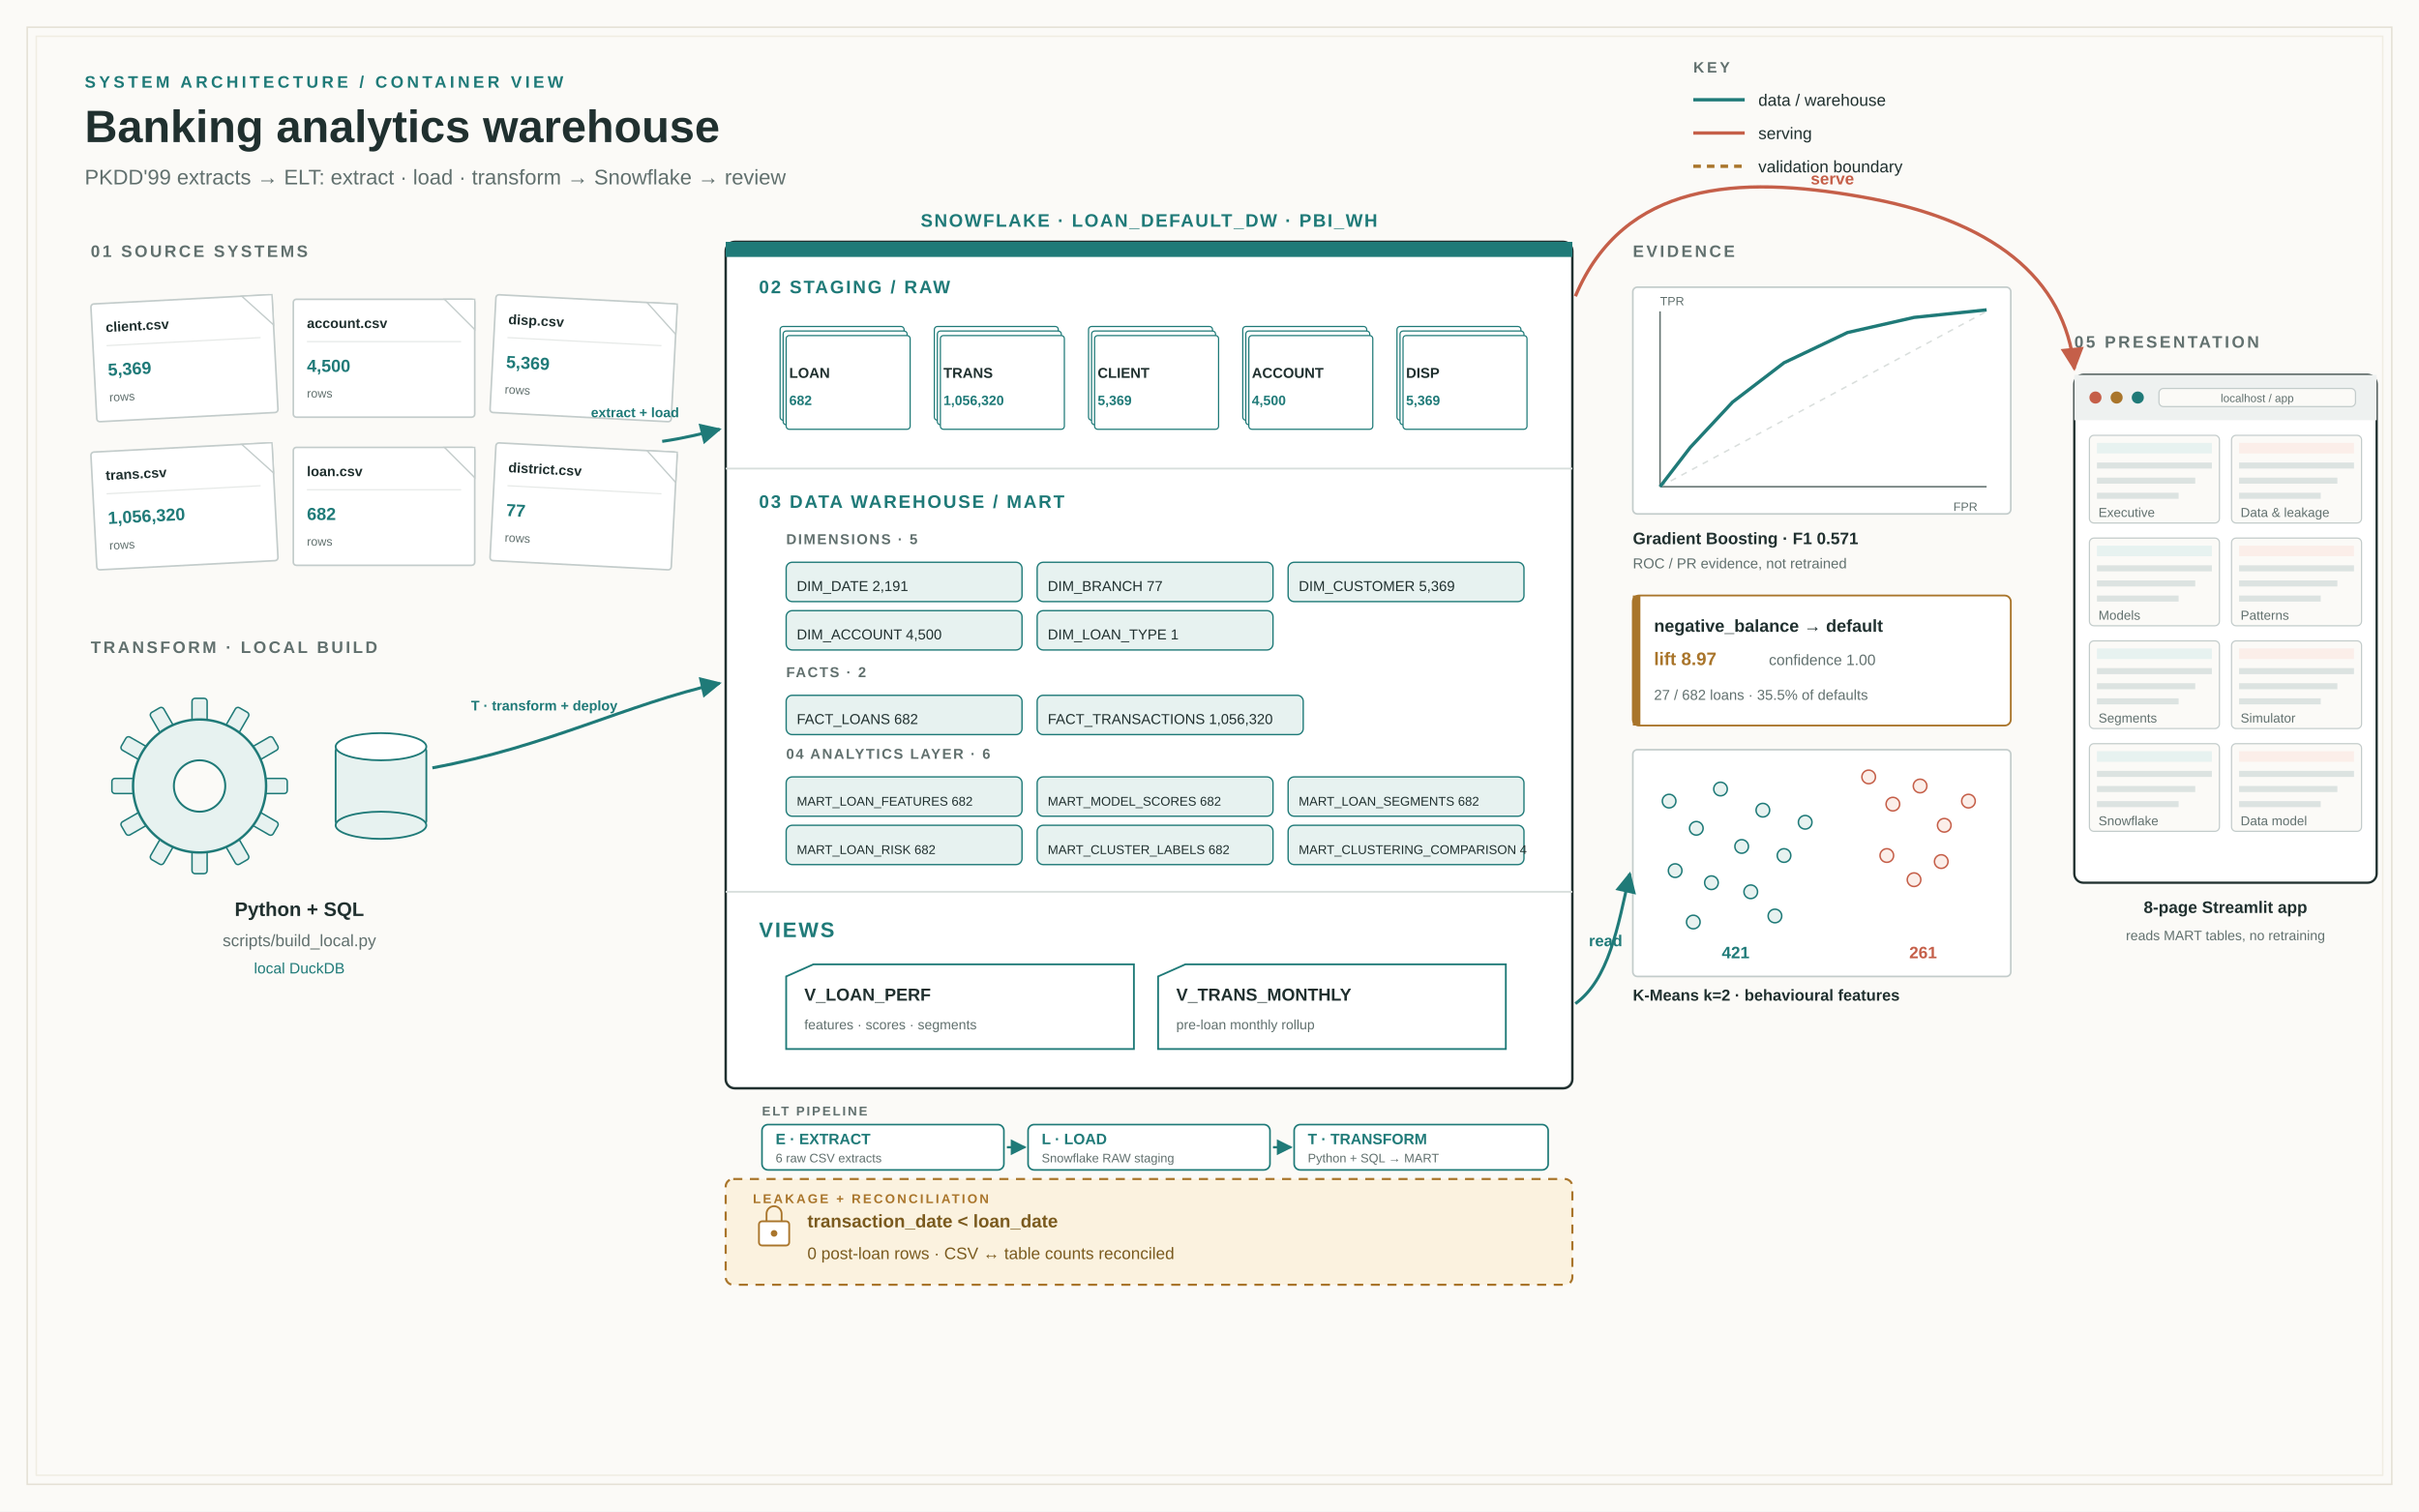
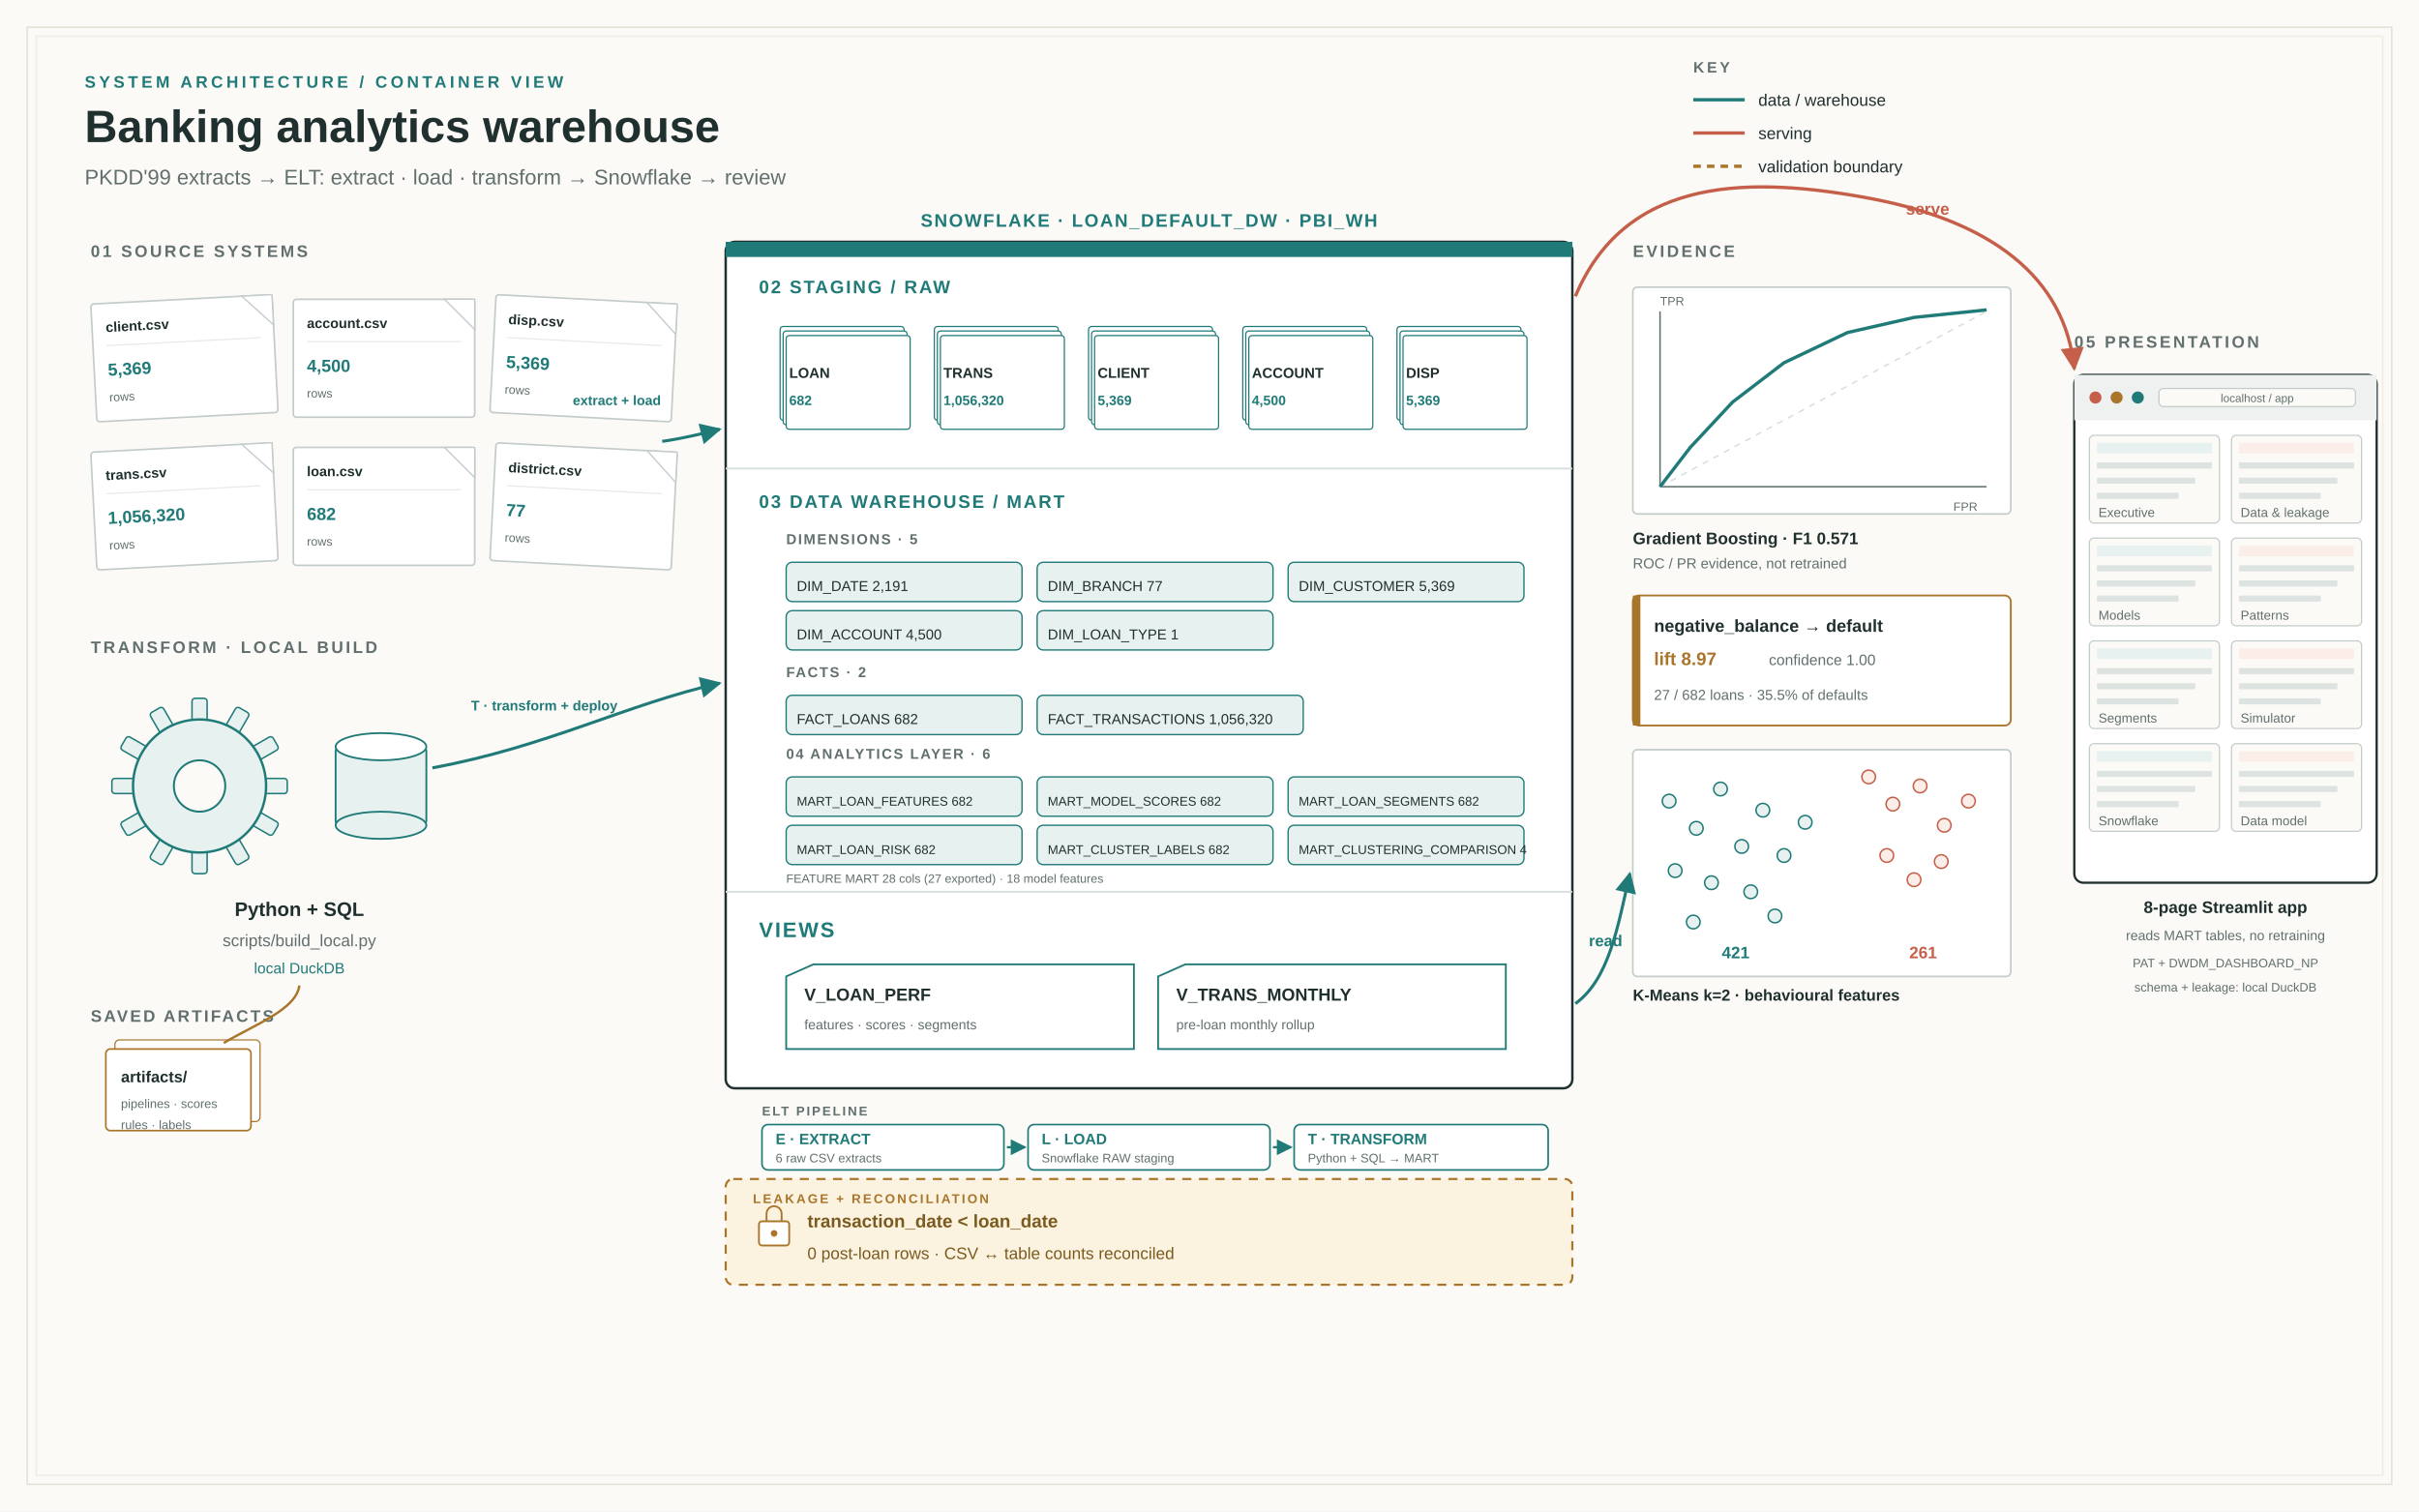
<svg xmlns="http://www.w3.org/2000/svg" width="1600" height="1000" viewBox="0 0 1600 1000" role="img" aria-label="Banking analytics warehouse architecture">
  <defs>
    <marker id="arr-teal" viewBox="0 0 10 10" refX="9" refY="5" markerWidth="7" markerHeight="7" orient="auto-start-reverse">
      <path d="M 0 0 L 10 5 L 0 10 z" fill="#1F7A78" />
    </marker>
    <marker id="arr-coral" viewBox="0 0 10 10" refX="9" refY="5" markerWidth="7" markerHeight="7" orient="auto-start-reverse">
      <path d="M 0 0 L 10 5 L 0 10 z" fill="#C55F49" />
    </marker>
  </defs>
  <rect x="0" y="0" width="1600" height="1000" rx="0" fill="#FBFAF7" stroke="none" stroke-width="1" />
  <rect x="18" y="18" width="1564" height="964" rx="0" fill="none" stroke="#E4E0D5" stroke-width="1" />
  <rect x="24" y="24" width="1552" height="952" rx="0" fill="none" stroke="#F0EDE3" stroke-width="1" />
  <text x="56" y="58" font-family="Arial, Helvetica, sans-serif" font-size="11" fill="#1F7A78" font-weight="bold" text-anchor="start" letter-spacing="2.2">SYSTEM ARCHITECTURE  /  CONTAINER VIEW</text>
  <text x="56" y="94" font-family="Arial, Helvetica, sans-serif" font-size="30" fill="#20302F" font-weight="bold" text-anchor="start">Banking analytics warehouse</text>
  <text x="56" y="122" font-family="Arial, Helvetica, sans-serif" font-size="14" fill="#61706E" font-weight="normal" text-anchor="start">PKDD'99 extracts  →  ELT: extract · load · transform  →  Snowflake  →  review</text>
  <text x="1120" y="48" font-family="Arial, Helvetica, sans-serif" font-size="10" fill="#61706E" font-weight="bold" text-anchor="start" letter-spacing="1.8">KEY</text>
  <line x1="1120" y1="66" x2="1154" y2="66" stroke="#1F7A78" stroke-width="2.2" />
  <text x="1163" y="70" font-family="Arial, Helvetica, sans-serif" font-size="11" fill="#20302F" font-weight="normal" text-anchor="start">data / warehouse</text>
  <line x1="1120" y1="88" x2="1154" y2="88" stroke="#C55F49" stroke-width="2.2" />
  <text x="1163" y="92" font-family="Arial, Helvetica, sans-serif" font-size="11" fill="#20302F" font-weight="normal" text-anchor="start">serving</text>
  <line x1="1120" y1="110" x2="1154" y2="110" stroke="#A9752B" stroke-width="2.2" stroke-dasharray="5 4" />
  <text x="1163" y="114" font-family="Arial, Helvetica, sans-serif" font-size="11" fill="#20302F" font-weight="normal" text-anchor="start">validation boundary</text>
  <text x="60" y="170" font-family="Arial, Helvetica, sans-serif" font-size="11" fill="#61706E" font-weight="bold" text-anchor="start" letter-spacing="1.6">01  SOURCE SYSTEMS</text>
  <g transform="rotate(-3 122.0 237.0)">
    <rect x="62" y="198" width="120" height="78" rx="2" fill="#FFFFFF" stroke="#C3CCCB" stroke-width="1.1" />
    <path d="M 162 198 L 182 198 L 182 218 Z" stroke="#C3CCCB" stroke-width="0.9" fill="#FFFFFF" />
    <line x1="71" y1="226" x2="173" y2="226" stroke="#E6E9E7" stroke-width="0.8" />
    <text x="71" y="217" font-family="Arial, Helvetica, sans-serif" font-size="9.2" fill="#20302F" font-weight="bold" text-anchor="start">client.csv</text>
    <text x="71" y="246" font-family="Arial, Helvetica, sans-serif" font-size="11.5" fill="#1F7A78" font-weight="bold" text-anchor="start">5,369</text>
    <text x="71" y="263" font-family="Arial, Helvetica, sans-serif" font-size="8" fill="#61706E" font-weight="normal" text-anchor="start">rows</text>
  </g>
  <g transform="rotate(0 254.0 237.0)">
    <rect x="194" y="198" width="120" height="78" rx="2" fill="#FFFFFF" stroke="#C3CCCB" stroke-width="1.1" />
    <path d="M 294 198 L 314 198 L 314 218 Z" stroke="#C3CCCB" stroke-width="0.9" fill="#FFFFFF" />
    <line x1="203" y1="226" x2="305" y2="226" stroke="#E6E9E7" stroke-width="0.8" />
    <text x="203" y="217" font-family="Arial, Helvetica, sans-serif" font-size="9.2" fill="#20302F" font-weight="bold" text-anchor="start">account.csv</text>
    <text x="203" y="246" font-family="Arial, Helvetica, sans-serif" font-size="11.5" fill="#1F7A78" font-weight="bold" text-anchor="start">4,500</text>
    <text x="203" y="263" font-family="Arial, Helvetica, sans-serif" font-size="8" fill="#61706E" font-weight="normal" text-anchor="start">rows</text>
  </g>
  <g transform="rotate(3 386.0 237.0)">
    <rect x="326" y="198" width="120" height="78" rx="2" fill="#FFFFFF" stroke="#C3CCCB" stroke-width="1.1" />
    <path d="M 426 198 L 446 198 L 446 218 Z" stroke="#C3CCCB" stroke-width="0.9" fill="#FFFFFF" />
    <line x1="335" y1="226" x2="437" y2="226" stroke="#E6E9E7" stroke-width="0.8" />
    <text x="335" y="217" font-family="Arial, Helvetica, sans-serif" font-size="9.2" fill="#20302F" font-weight="bold" text-anchor="start">disp.csv</text>
    <text x="335" y="246" font-family="Arial, Helvetica, sans-serif" font-size="11.5" fill="#1F7A78" font-weight="bold" text-anchor="start">5,369</text>
    <text x="335" y="263" font-family="Arial, Helvetica, sans-serif" font-size="8" fill="#61706E" font-weight="normal" text-anchor="start">rows</text>
  </g>
  <g transform="rotate(-3 122.0 335.0)">
    <rect x="62" y="296" width="120" height="78" rx="2" fill="#FFFFFF" stroke="#C3CCCB" stroke-width="1.1" />
    <path d="M 162 296 L 182 296 L 182 316 Z" stroke="#C3CCCB" stroke-width="0.9" fill="#FFFFFF" />
    <line x1="71" y1="324" x2="173" y2="324" stroke="#E6E9E7" stroke-width="0.8" />
    <text x="71" y="315" font-family="Arial, Helvetica, sans-serif" font-size="9.2" fill="#20302F" font-weight="bold" text-anchor="start">trans.csv</text>
    <text x="71" y="344" font-family="Arial, Helvetica, sans-serif" font-size="11.5" fill="#1F7A78" font-weight="bold" text-anchor="start">1,056,320</text>
    <text x="71" y="361" font-family="Arial, Helvetica, sans-serif" font-size="8" fill="#61706E" font-weight="normal" text-anchor="start">rows</text>
  </g>
  <g transform="rotate(0 254.0 335.0)">
    <rect x="194" y="296" width="120" height="78" rx="2" fill="#FFFFFF" stroke="#C3CCCB" stroke-width="1.1" />
    <path d="M 294 296 L 314 296 L 314 316 Z" stroke="#C3CCCB" stroke-width="0.9" fill="#FFFFFF" />
    <line x1="203" y1="324" x2="305" y2="324" stroke="#E6E9E7" stroke-width="0.8" />
    <text x="203" y="315" font-family="Arial, Helvetica, sans-serif" font-size="9.2" fill="#20302F" font-weight="bold" text-anchor="start">loan.csv</text>
    <text x="203" y="344" font-family="Arial, Helvetica, sans-serif" font-size="11.5" fill="#1F7A78" font-weight="bold" text-anchor="start">682</text>
    <text x="203" y="361" font-family="Arial, Helvetica, sans-serif" font-size="8" fill="#61706E" font-weight="normal" text-anchor="start">rows</text>
  </g>
  <g transform="rotate(3 386.0 335.0)">
    <rect x="326" y="296" width="120" height="78" rx="2" fill="#FFFFFF" stroke="#C3CCCB" stroke-width="1.1" />
    <path d="M 426 296 L 446 296 L 446 316 Z" stroke="#C3CCCB" stroke-width="0.9" fill="#FFFFFF" />
    <line x1="335" y1="324" x2="437" y2="324" stroke="#E6E9E7" stroke-width="0.8" />
    <text x="335" y="315" font-family="Arial, Helvetica, sans-serif" font-size="9.2" fill="#20302F" font-weight="bold" text-anchor="start">district.csv</text>
    <text x="335" y="344" font-family="Arial, Helvetica, sans-serif" font-size="11.5" fill="#1F7A78" font-weight="bold" text-anchor="start">77</text>
    <text x="335" y="361" font-family="Arial, Helvetica, sans-serif" font-size="8" fill="#61706E" font-weight="normal" text-anchor="start">rows</text>
  </g>
  <text x="60" y="432" font-family="Arial, Helvetica, sans-serif" font-size="11" fill="#61706E" font-weight="bold" text-anchor="start" letter-spacing="1.6">TRANSFORM  ·  LOCAL BUILD</text>
  <rect x="127" y="462" width="10" height="18" rx="2" fill="#E7F2F0" stroke="#1F7A78" stroke-width="1" transform="rotate(0 132 520)" />
  <rect x="127" y="462" width="10" height="18" rx="2" fill="#E7F2F0" stroke="#1F7A78" stroke-width="1" transform="rotate(30 132 520)" />
  <rect x="127" y="462" width="10" height="18" rx="2" fill="#E7F2F0" stroke="#1F7A78" stroke-width="1" transform="rotate(60 132 520)" />
  <rect x="127" y="462" width="10" height="18" rx="2" fill="#E7F2F0" stroke="#1F7A78" stroke-width="1" transform="rotate(90 132 520)" />
  <rect x="127" y="462" width="10" height="18" rx="2" fill="#E7F2F0" stroke="#1F7A78" stroke-width="1" transform="rotate(120 132 520)" />
  <rect x="127" y="462" width="10" height="18" rx="2" fill="#E7F2F0" stroke="#1F7A78" stroke-width="1" transform="rotate(150 132 520)" />
  <rect x="127" y="462" width="10" height="18" rx="2" fill="#E7F2F0" stroke="#1F7A78" stroke-width="1" transform="rotate(180 132 520)" />
  <rect x="127" y="462" width="10" height="18" rx="2" fill="#E7F2F0" stroke="#1F7A78" stroke-width="1" transform="rotate(210 132 520)" />
  <rect x="127" y="462" width="10" height="18" rx="2" fill="#E7F2F0" stroke="#1F7A78" stroke-width="1" transform="rotate(240 132 520)" />
  <rect x="127" y="462" width="10" height="18" rx="2" fill="#E7F2F0" stroke="#1F7A78" stroke-width="1" transform="rotate(270 132 520)" />
  <rect x="127" y="462" width="10" height="18" rx="2" fill="#E7F2F0" stroke="#1F7A78" stroke-width="1" transform="rotate(300 132 520)" />
  <rect x="127" y="462" width="10" height="18" rx="2" fill="#E7F2F0" stroke="#1F7A78" stroke-width="1" transform="rotate(330 132 520)" />
  <circle cx="132" cy="520" r="44" fill="#E7F2F0" stroke="#1F7A78" stroke-width="1.6" />
  <circle cx="132" cy="520" r="17" fill="#FBFAF7" stroke="#1F7A78" stroke-width="1.3" />
  <rect x="222" y="494" width="60" height="52" rx="3" fill="#E7F2F0" stroke="#1F7A78" stroke-width="1.2" />
  <ellipse cx="252" cy="494" rx="30" ry="9" fill="#FFFFFF" stroke="#1F7A78" stroke-width="1.2" />
  <ellipse cx="252" cy="546" rx="30" ry="9" fill="#E7F2F0" stroke="#1F7A78" stroke-width="1.2" />
  <text x="198" y="606" font-family="Arial, Helvetica, sans-serif" font-size="13" fill="#20302F" font-weight="bold" text-anchor="middle">Python + SQL</text>
  <text x="198" y="626" font-family="Arial, Helvetica, sans-serif" font-size="11" fill="#61706E" font-weight="normal" text-anchor="middle">scripts/build_local.py</text>
  <text x="198" y="644" font-family="Arial, Helvetica, sans-serif" font-size="10" fill="#1F7A78" font-weight="normal" text-anchor="middle">local DuckDB</text>
+   <text x="60" y="676" font-family="Arial, Helvetica, sans-serif" font-size="11" fill="#61706E" font-weight="bold" text-anchor="start" letter-spacing="1.4">SAVED ARTIFACTS</text>
+   <rect x="76" y="688" width="96" height="54" rx="3" fill="#FFFFFF" stroke="#A9752B" stroke-width="0.8" />
+   <rect x="70" y="694" width="96" height="54" rx="3" fill="#FFFFFF" stroke="#A9752B" stroke-width="1.1" />
+   <text x="80" y="716" font-family="Arial, Helvetica, sans-serif" font-size="10.5" fill="#20302F" font-weight="bold" text-anchor="start">artifacts/</text>
+   <text x="80" y="733" font-family="Arial, Helvetica, sans-serif" font-size="8.2" fill="#61706E" font-weight="normal" text-anchor="start">pipelines · scores</text>
+   <text x="80" y="747" font-family="Arial, Helvetica, sans-serif" font-size="8.2" fill="#61706E" font-weight="normal" text-anchor="start">rules · labels</text>
+   <path d="M 198 652 C 196 668, 168 678, 148 690" stroke="#A9752B" stroke-width="1.6" fill="none" />
  <text x="760" y="150" font-family="Arial, Helvetica, sans-serif" font-size="12" fill="#1F7A78" font-weight="bold" text-anchor="middle" letter-spacing="1">SNOWFLAKE  ·  LOAN_DEFAULT_DW  ·  PBI_WH</text>
  <rect x="480" y="160" width="560" height="560" rx="6" fill="#FFFFFF" stroke="#20302F" stroke-width="1.6" />
  <rect x="480" y="160" width="560" height="10" rx="0" fill="#1F7A78" stroke="none" stroke-width="1" />
  <line x1="480" y1="310" x2="1040" y2="310" stroke="#D7DEDC" stroke-width="1.2" />
  <line x1="480" y1="590" x2="1040" y2="590" stroke="#D7DEDC" stroke-width="1.2" />
  <text x="502" y="194" font-family="Arial, Helvetica, sans-serif" font-size="12" fill="#1F7A78" font-weight="bold" text-anchor="start" letter-spacing="1.2">02  STAGING  /  RAW</text>
  <rect x="516" y="216" width="82" height="62" rx="2" fill="#FFFFFF" stroke="#1F7A78" stroke-width="0.8" />
  <rect x="518" y="219" width="82" height="62" rx="2" fill="#FFFFFF" stroke="#1F7A78" stroke-width="0.8" />
  <rect x="520" y="222" width="82" height="62" rx="2" fill="#FFFFFF" stroke="#1F7A78" stroke-width="0.8" />
  <text x="522" y="250" font-family="Arial, Helvetica, sans-serif" font-size="9.5" fill="#20302F" font-weight="bold" text-anchor="start">LOAN</text>
  <text x="522" y="268" font-family="Arial, Helvetica, sans-serif" font-size="9" fill="#1F7A78" font-weight="bold" text-anchor="start">682</text>
  <rect x="618" y="216" width="82" height="62" rx="2" fill="#FFFFFF" stroke="#1F7A78" stroke-width="0.8" />
  <rect x="620" y="219" width="82" height="62" rx="2" fill="#FFFFFF" stroke="#1F7A78" stroke-width="0.8" />
  <rect x="622" y="222" width="82" height="62" rx="2" fill="#FFFFFF" stroke="#1F7A78" stroke-width="0.8" />
  <text x="624" y="250" font-family="Arial, Helvetica, sans-serif" font-size="9.5" fill="#20302F" font-weight="bold" text-anchor="start">TRANS</text>
  <text x="624" y="268" font-family="Arial, Helvetica, sans-serif" font-size="9" fill="#1F7A78" font-weight="bold" text-anchor="start">1,056,320</text>
  <rect x="720" y="216" width="82" height="62" rx="2" fill="#FFFFFF" stroke="#1F7A78" stroke-width="0.8" />
  <rect x="722" y="219" width="82" height="62" rx="2" fill="#FFFFFF" stroke="#1F7A78" stroke-width="0.8" />
  <rect x="724" y="222" width="82" height="62" rx="2" fill="#FFFFFF" stroke="#1F7A78" stroke-width="0.8" />
  <text x="726" y="250" font-family="Arial, Helvetica, sans-serif" font-size="9.5" fill="#20302F" font-weight="bold" text-anchor="start">CLIENT</text>
  <text x="726" y="268" font-family="Arial, Helvetica, sans-serif" font-size="9" fill="#1F7A78" font-weight="bold" text-anchor="start">5,369</text>
  <rect x="822" y="216" width="82" height="62" rx="2" fill="#FFFFFF" stroke="#1F7A78" stroke-width="0.8" />
  <rect x="824" y="219" width="82" height="62" rx="2" fill="#FFFFFF" stroke="#1F7A78" stroke-width="0.8" />
  <rect x="826" y="222" width="82" height="62" rx="2" fill="#FFFFFF" stroke="#1F7A78" stroke-width="0.8" />
  <text x="828" y="250" font-family="Arial, Helvetica, sans-serif" font-size="9.5" fill="#20302F" font-weight="bold" text-anchor="start">ACCOUNT</text>
  <text x="828" y="268" font-family="Arial, Helvetica, sans-serif" font-size="9" fill="#1F7A78" font-weight="bold" text-anchor="start">4,500</text>
  <rect x="924" y="216" width="82" height="62" rx="2" fill="#FFFFFF" stroke="#1F7A78" stroke-width="0.8" />
  <rect x="926" y="219" width="82" height="62" rx="2" fill="#FFFFFF" stroke="#1F7A78" stroke-width="0.8" />
  <rect x="928" y="222" width="82" height="62" rx="2" fill="#FFFFFF" stroke="#1F7A78" stroke-width="0.8" />
  <text x="930" y="250" font-family="Arial, Helvetica, sans-serif" font-size="9.5" fill="#20302F" font-weight="bold" text-anchor="start">DISP</text>
  <text x="930" y="268" font-family="Arial, Helvetica, sans-serif" font-size="9" fill="#1F7A78" font-weight="bold" text-anchor="start">5,369</text>
  <text x="502" y="336" font-family="Arial, Helvetica, sans-serif" font-size="12" fill="#1F7A78" font-weight="bold" text-anchor="start" letter-spacing="1.2">03  DATA WAREHOUSE  /  MART</text>
  <text x="520" y="360" font-family="Arial, Helvetica, sans-serif" font-size="9.5" fill="#61706E" font-weight="bold" text-anchor="start" letter-spacing="1">DIMENSIONS  ·  5</text>
  <rect x="520" y="372" width="156" height="26" rx="4" fill="#E7F2F0" stroke="#1F7A78" stroke-width="0.9" />
  <text x="527" y="391" font-family="Arial, Helvetica, sans-serif" font-size="9.5" fill="#20302F" font-weight="normal" text-anchor="start">DIM_DATE  2,191</text>
  <rect x="686" y="372" width="156" height="26" rx="4" fill="#E7F2F0" stroke="#1F7A78" stroke-width="0.9" />
  <text x="693" y="391" font-family="Arial, Helvetica, sans-serif" font-size="9.5" fill="#20302F" font-weight="normal" text-anchor="start">DIM_BRANCH  77</text>
  <rect x="852" y="372" width="156" height="26" rx="4" fill="#E7F2F0" stroke="#1F7A78" stroke-width="0.9" />
  <text x="859" y="391" font-family="Arial, Helvetica, sans-serif" font-size="9.5" fill="#20302F" font-weight="normal" text-anchor="start">DIM_CUSTOMER  5,369</text>
  <rect x="520" y="404" width="156" height="26" rx="4" fill="#E7F2F0" stroke="#1F7A78" stroke-width="0.9" />
  <text x="527" y="423" font-family="Arial, Helvetica, sans-serif" font-size="9.5" fill="#20302F" font-weight="normal" text-anchor="start">DIM_ACCOUNT  4,500</text>
  <rect x="686" y="404" width="156" height="26" rx="4" fill="#E7F2F0" stroke="#1F7A78" stroke-width="0.9" />
  <text x="693" y="423" font-family="Arial, Helvetica, sans-serif" font-size="9.5" fill="#20302F" font-weight="normal" text-anchor="start">DIM_LOAN_TYPE  1</text>
  <text x="520" y="448" font-family="Arial, Helvetica, sans-serif" font-size="9.5" fill="#61706E" font-weight="bold" text-anchor="start" letter-spacing="1">FACTS  ·  2</text>
  <rect x="520" y="460" width="156" height="26" rx="4" fill="#E7F2F0" stroke="#1F7A78" stroke-width="0.9" />
  <text x="527" y="479" font-family="Arial, Helvetica, sans-serif" font-size="9.5" fill="#20302F" font-weight="normal" text-anchor="start">FACT_LOANS  682</text>
  <rect x="686" y="460" width="176" height="26" rx="4" fill="#E7F2F0" stroke="#1F7A78" stroke-width="0.9" />
  <text x="693" y="479" font-family="Arial, Helvetica, sans-serif" font-size="9.5" fill="#20302F" font-weight="normal" text-anchor="start">FACT_TRANSACTIONS  1,056,320</text>
  <text x="520" y="502" font-family="Arial, Helvetica, sans-serif" font-size="9.5" fill="#61706E" font-weight="bold" text-anchor="start" letter-spacing="1">04  ANALYTICS LAYER  ·  6</text>
  <rect x="520" y="514" width="156" height="26" rx="4" fill="#E7F2F0" stroke="#1F7A78" stroke-width="0.9" />
  <text x="527" y="533" font-family="Arial, Helvetica, sans-serif" font-size="8.4" fill="#20302F" font-weight="normal" text-anchor="start">MART_LOAN_FEATURES  682</text>
  <rect x="686" y="514" width="156" height="26" rx="4" fill="#E7F2F0" stroke="#1F7A78" stroke-width="0.9" />
  <text x="693" y="533" font-family="Arial, Helvetica, sans-serif" font-size="8.4" fill="#20302F" font-weight="normal" text-anchor="start">MART_MODEL_SCORES  682</text>
  <rect x="852" y="514" width="156" height="26" rx="4" fill="#E7F2F0" stroke="#1F7A78" stroke-width="0.9" />
  <text x="859" y="533" font-family="Arial, Helvetica, sans-serif" font-size="8.4" fill="#20302F" font-weight="normal" text-anchor="start">MART_LOAN_SEGMENTS  682</text>
  <rect x="520" y="546" width="156" height="26" rx="4" fill="#E7F2F0" stroke="#1F7A78" stroke-width="0.9" />
  <text x="527" y="565" font-family="Arial, Helvetica, sans-serif" font-size="8.4" fill="#20302F" font-weight="normal" text-anchor="start">MART_LOAN_RISK  682</text>
  <rect x="686" y="546" width="156" height="26" rx="4" fill="#E7F2F0" stroke="#1F7A78" stroke-width="0.9" />
  <text x="693" y="565" font-family="Arial, Helvetica, sans-serif" font-size="8.4" fill="#20302F" font-weight="normal" text-anchor="start">MART_CLUSTER_LABELS  682</text>
  <rect x="852" y="546" width="156" height="26" rx="4" fill="#E7F2F0" stroke="#1F7A78" stroke-width="0.9" />
  <text x="859" y="565" font-family="Arial, Helvetica, sans-serif" font-size="8.4" fill="#20302F" font-weight="normal" text-anchor="start">MART_CLUSTERING_COMPARISON  4</text>
+   <text x="520" y="584" font-family="Arial, Helvetica, sans-serif" font-size="8" fill="#61706E" font-weight="normal" text-anchor="start">FEATURE MART  28 cols (27 exported) · 18 model features</text>
  <text x="502" y="620" font-family="Arial, Helvetica, sans-serif" font-size="14" fill="#1F7A78" font-weight="bold" text-anchor="start" letter-spacing="1.2">VIEWS</text>
  <path d="M 520 646 L 538 638 L 750 638 L 750 694 L 520 694 Z" stroke="#1F7A78" stroke-width="1.2" fill="#FFFFFF" />
  <text x="532" y="662" font-family="Arial, Helvetica, sans-serif" font-size="11.5" fill="#20302F" font-weight="bold" text-anchor="start">V_LOAN_PERF</text>
  <text x="532" y="681" font-family="Arial, Helvetica, sans-serif" font-size="9" fill="#61706E" font-weight="normal" text-anchor="start">features · scores · segments</text>
  <path d="M 766 646 L 784 638 L 996 638 L 996 694 L 766 694 Z" stroke="#1F7A78" stroke-width="1.2" fill="#FFFFFF" />
  <text x="778" y="662" font-family="Arial, Helvetica, sans-serif" font-size="11.5" fill="#20302F" font-weight="bold" text-anchor="start">V_TRANS_MONTHLY</text>
  <text x="778" y="681" font-family="Arial, Helvetica, sans-serif" font-size="9" fill="#61706E" font-weight="normal" text-anchor="start">pre-loan monthly rollup</text>
  <rect x="504" y="744" width="160" height="30" rx="4" fill="#FFFFFF" stroke="#1F7A78" stroke-width="1.1" />
  <text x="513" y="757" font-family="Arial, Helvetica, sans-serif" font-size="10" fill="#1F7A78" font-weight="bold" text-anchor="start">E · EXTRACT</text>
  <text x="513" y="769" font-family="Arial, Helvetica, sans-serif" font-size="8.2" fill="#61706E" font-weight="normal" text-anchor="start">6 raw CSV extracts</text>
  <rect x="680" y="744" width="160" height="30" rx="4" fill="#FFFFFF" stroke="#1F7A78" stroke-width="1.1" />
  <text x="689" y="757" font-family="Arial, Helvetica, sans-serif" font-size="10" fill="#1F7A78" font-weight="bold" text-anchor="start">L · LOAD</text>
  <text x="689" y="769" font-family="Arial, Helvetica, sans-serif" font-size="8.2" fill="#61706E" font-weight="normal" text-anchor="start">Snowflake RAW staging</text>
  <rect x="856" y="744" width="168" height="30" rx="4" fill="#FFFFFF" stroke="#1F7A78" stroke-width="1.1" />
  <text x="865" y="757" font-family="Arial, Helvetica, sans-serif" font-size="10" fill="#1F7A78" font-weight="bold" text-anchor="start">T · TRANSFORM</text>
  <text x="865" y="769" font-family="Arial, Helvetica, sans-serif" font-size="8.2" fill="#61706E" font-weight="normal" text-anchor="start">Python + SQL → MART</text>
  <path d="M 666 759 L 678 759" stroke="#1F7A78" stroke-width="1.5" fill="none" marker-end="url(#arr-teal)" />
  <path d="M 842 759 L 854 759" stroke="#1F7A78" stroke-width="1.5" fill="none" marker-end="url(#arr-teal)" />
  <text x="504" y="738" font-family="Arial, Helvetica, sans-serif" font-size="8.5" fill="#61706E" font-weight="bold" text-anchor="start" letter-spacing="1.2">ELT PIPELINE</text>
  <text x="1080" y="170" font-family="Arial, Helvetica, sans-serif" font-size="11" fill="#61706E" font-weight="bold" text-anchor="start" letter-spacing="1.6">EVIDENCE</text>
  <rect x="1080" y="190" width="250" height="150" rx="3" fill="#FFFFFF" stroke="#C3CCCB" stroke-width="1.1" />
  <line x1="1098" y1="322" x2="1314" y2="322" stroke="#61706E" stroke-width="1" />
  <line x1="1098" y1="322" x2="1098" y2="206" stroke="#61706E" stroke-width="1" />
  <line x1="1098" y1="322" x2="1314" y2="206" stroke="#D9DEDC" stroke-width="1" stroke-dasharray="4 4" />
  <path d="M 1098,322 L 1118,296 L 1146,266 L 1180,240 L 1222,220 L 1266,210 L 1314,205" stroke="#1F7A78" stroke-width="2.2" fill="none" />
  <text x="1098" y="202" font-family="Arial, Helvetica, sans-serif" font-size="8" fill="#61706E" font-weight="normal" text-anchor="start">TPR</text>
  <text x="1292" y="338" font-family="Arial, Helvetica, sans-serif" font-size="8" fill="#61706E" font-weight="normal" text-anchor="start">FPR</text>
  <text x="1080" y="360" font-family="Arial, Helvetica, sans-serif" font-size="11" fill="#20302F" font-weight="bold" text-anchor="start">Gradient Boosting · F1 0.571</text>
  <text x="1080" y="376" font-family="Arial, Helvetica, sans-serif" font-size="9.5" fill="#61706E" font-weight="normal" text-anchor="start">ROC / PR evidence, not retrained</text>
  <rect x="1080" y="394" width="250" height="86" rx="4" fill="#FFFFFF" stroke="#A9752B" stroke-width="1.2" />
  <rect x="1080" y="394" width="5" height="86" rx="0" fill="#A9752B" stroke="none" stroke-width="1" />
  <text x="1094" y="418" font-family="Arial, Helvetica, sans-serif" font-size="11.5" fill="#20302F" font-weight="bold" text-anchor="start">negative_balance → default</text>
  <text x="1094" y="440" font-family="Arial, Helvetica, sans-serif" font-size="12" fill="#A9752B" font-weight="bold" text-anchor="start">lift 8.97</text>
  <text x="1170" y="440" font-family="Arial, Helvetica, sans-serif" font-size="10" fill="#61706E" font-weight="normal" text-anchor="start">confidence 1.00</text>
  <text x="1094" y="463" font-family="Arial, Helvetica, sans-serif" font-size="9.5" fill="#61706E" font-weight="normal" text-anchor="start">27 / 682 loans · 35.5% of defaults</text>
  <rect x="1080" y="496" width="250" height="150" rx="3" fill="#FFFFFF" stroke="#C3CCCB" stroke-width="1.1" />
  <circle cx="1104" cy="530" r="4.5" fill="#E7F2F0" stroke="#1F7A78" stroke-width="1" />
  <circle cx="1122" cy="548" r="4.5" fill="#E7F2F0" stroke="#1F7A78" stroke-width="1" />
  <circle cx="1138" cy="522" r="4.5" fill="#E7F2F0" stroke="#1F7A78" stroke-width="1" />
  <circle cx="1152" cy="560" r="4.5" fill="#E7F2F0" stroke="#1F7A78" stroke-width="1" />
  <circle cx="1166" cy="536" r="4.5" fill="#E7F2F0" stroke="#1F7A78" stroke-width="1" />
  <circle cx="1180" cy="566" r="4.5" fill="#E7F2F0" stroke="#1F7A78" stroke-width="1" />
  <circle cx="1194" cy="544" r="4.5" fill="#E7F2F0" stroke="#1F7A78" stroke-width="1" />
  <circle cx="1108" cy="576" r="4.5" fill="#E7F2F0" stroke="#1F7A78" stroke-width="1" />
  <circle cx="1132" cy="584" r="4.5" fill="#E7F2F0" stroke="#1F7A78" stroke-width="1" />
  <circle cx="1158" cy="590" r="4.5" fill="#E7F2F0" stroke="#1F7A78" stroke-width="1" />
  <circle cx="1174" cy="606" r="4.5" fill="#E7F2F0" stroke="#1F7A78" stroke-width="1" />
  <circle cx="1120" cy="610" r="4.5" fill="#E7F2F0" stroke="#1F7A78" stroke-width="1" />
  <circle cx="1236" cy="514" r="4.5" fill="#FBEEE9" stroke="#C55F49" stroke-width="1" />
  <circle cx="1252" cy="532" r="4.5" fill="#FBEEE9" stroke="#C55F49" stroke-width="1" />
  <circle cx="1270" cy="520" r="4.5" fill="#FBEEE9" stroke="#C55F49" stroke-width="1" />
  <circle cx="1286" cy="546" r="4.5" fill="#FBEEE9" stroke="#C55F49" stroke-width="1" />
  <circle cx="1302" cy="530" r="4.5" fill="#FBEEE9" stroke="#C55F49" stroke-width="1" />
  <circle cx="1248" cy="566" r="4.5" fill="#FBEEE9" stroke="#C55F49" stroke-width="1" />
  <circle cx="1266" cy="582" r="4.5" fill="#FBEEE9" stroke="#C55F49" stroke-width="1" />
  <circle cx="1284" cy="570" r="4.5" fill="#FBEEE9" stroke="#C55F49" stroke-width="1" />
  <text x="1148" y="634" font-family="Arial, Helvetica, sans-serif" font-size="11" fill="#1F7A78" font-weight="bold" text-anchor="middle">421</text>
  <text x="1272" y="634" font-family="Arial, Helvetica, sans-serif" font-size="11" fill="#C55F49" font-weight="bold" text-anchor="middle">261</text>
  <text x="1080" y="662" font-family="Arial, Helvetica, sans-serif" font-size="10.5" fill="#20302F" font-weight="bold" text-anchor="start">K-Means k=2 · behavioural features</text>
  <text x="1372" y="230" font-family="Arial, Helvetica, sans-serif" font-size="11" fill="#61706E" font-weight="bold" text-anchor="start" letter-spacing="1.6">05  PRESENTATION</text>
  <rect x="1372" y="248" width="200" height="336" rx="6" fill="#FFFFFF" stroke="#20302F" stroke-width="1.5" />
  <rect x="1372" y="248" width="200" height="30" rx="0" fill="#EEF1F0" stroke="none" stroke-width="1" />
  <circle cx="1386" cy="263" r="4" fill="#C55F49" stroke="none" stroke-width="1" />
  <circle cx="1400" cy="263" r="4" fill="#A9752B" stroke="none" stroke-width="1" />
  <circle cx="1414" cy="263" r="4" fill="#1F7A78" stroke="none" stroke-width="1" />
  <rect x="1428" y="257" width="130" height="12" rx="3" fill="#FBFAF7" stroke="#C3CCCB" stroke-width="0.8" />
  <text x="1493" y="266" font-family="Arial, Helvetica, sans-serif" font-size="7.5" fill="#61706E" font-weight="normal" text-anchor="middle">localhost / app</text>
  <rect x="1382" y="288" width="86" height="58" rx="3" fill="#FBFAF7" stroke="#C3CCCB" stroke-width="0.8" />
  <rect x="1387" y="293" width="76" height="7" rx="0" fill="#E7F2F0" stroke="none" stroke-width="1" />
  <rect x="1387" y="306" width="76" height="4" rx="0" fill="#DCE3E1" stroke="none" stroke-width="1" />
  <rect x="1387" y="316" width="65" height="4" rx="0" fill="#DCE3E1" stroke="none" stroke-width="1" />
  <rect x="1387" y="326" width="54" height="4" rx="0" fill="#DCE3E1" stroke="none" stroke-width="1" />
  <text x="1388" y="342" font-family="Arial, Helvetica, sans-serif" font-size="8.6" fill="#61706E" font-weight="normal" text-anchor="start">Executive</text>
  <rect x="1476" y="288" width="86" height="58" rx="3" fill="#FBFAF7" stroke="#C3CCCB" stroke-width="0.8" />
  <rect x="1481" y="293" width="76" height="7" rx="0" fill="#FBEEE9" stroke="none" stroke-width="1" />
  <rect x="1481" y="306" width="76" height="4" rx="0" fill="#DCE3E1" stroke="none" stroke-width="1" />
  <rect x="1481" y="316" width="65" height="4" rx="0" fill="#DCE3E1" stroke="none" stroke-width="1" />
  <rect x="1481" y="326" width="54" height="4" rx="0" fill="#DCE3E1" stroke="none" stroke-width="1" />
  <text x="1482" y="342" font-family="Arial, Helvetica, sans-serif" font-size="8.6" fill="#61706E" font-weight="normal" text-anchor="start">Data &amp; leakage</text>
  <rect x="1382" y="356" width="86" height="58" rx="3" fill="#FBFAF7" stroke="#C3CCCB" stroke-width="0.8" />
  <rect x="1387" y="361" width="76" height="7" rx="0" fill="#E7F2F0" stroke="none" stroke-width="1" />
  <rect x="1387" y="374" width="76" height="4" rx="0" fill="#DCE3E1" stroke="none" stroke-width="1" />
  <rect x="1387" y="384" width="65" height="4" rx="0" fill="#DCE3E1" stroke="none" stroke-width="1" />
  <rect x="1387" y="394" width="54" height="4" rx="0" fill="#DCE3E1" stroke="none" stroke-width="1" />
  <text x="1388" y="410" font-family="Arial, Helvetica, sans-serif" font-size="8.6" fill="#61706E" font-weight="normal" text-anchor="start">Models</text>
  <rect x="1476" y="356" width="86" height="58" rx="3" fill="#FBFAF7" stroke="#C3CCCB" stroke-width="0.8" />
  <rect x="1481" y="361" width="76" height="7" rx="0" fill="#FBEEE9" stroke="none" stroke-width="1" />
  <rect x="1481" y="374" width="76" height="4" rx="0" fill="#DCE3E1" stroke="none" stroke-width="1" />
  <rect x="1481" y="384" width="65" height="4" rx="0" fill="#DCE3E1" stroke="none" stroke-width="1" />
  <rect x="1481" y="394" width="54" height="4" rx="0" fill="#DCE3E1" stroke="none" stroke-width="1" />
  <text x="1482" y="410" font-family="Arial, Helvetica, sans-serif" font-size="8.6" fill="#61706E" font-weight="normal" text-anchor="start">Patterns</text>
  <rect x="1382" y="424" width="86" height="58" rx="3" fill="#FBFAF7" stroke="#C3CCCB" stroke-width="0.8" />
  <rect x="1387" y="429" width="76" height="7" rx="0" fill="#E7F2F0" stroke="none" stroke-width="1" />
  <rect x="1387" y="442" width="76" height="4" rx="0" fill="#DCE3E1" stroke="none" stroke-width="1" />
  <rect x="1387" y="452" width="65" height="4" rx="0" fill="#DCE3E1" stroke="none" stroke-width="1" />
  <rect x="1387" y="462" width="54" height="4" rx="0" fill="#DCE3E1" stroke="none" stroke-width="1" />
  <text x="1388" y="478" font-family="Arial, Helvetica, sans-serif" font-size="8.6" fill="#61706E" font-weight="normal" text-anchor="start">Segments</text>
  <rect x="1476" y="424" width="86" height="58" rx="3" fill="#FBFAF7" stroke="#C3CCCB" stroke-width="0.8" />
  <rect x="1481" y="429" width="76" height="7" rx="0" fill="#FBEEE9" stroke="none" stroke-width="1" />
  <rect x="1481" y="442" width="76" height="4" rx="0" fill="#DCE3E1" stroke="none" stroke-width="1" />
  <rect x="1481" y="452" width="65" height="4" rx="0" fill="#DCE3E1" stroke="none" stroke-width="1" />
  <rect x="1481" y="462" width="54" height="4" rx="0" fill="#DCE3E1" stroke="none" stroke-width="1" />
  <text x="1482" y="478" font-family="Arial, Helvetica, sans-serif" font-size="8.6" fill="#61706E" font-weight="normal" text-anchor="start">Simulator</text>
  <rect x="1382" y="492" width="86" height="58" rx="3" fill="#FBFAF7" stroke="#C3CCCB" stroke-width="0.8" />
  <rect x="1387" y="497" width="76" height="7" rx="0" fill="#E7F2F0" stroke="none" stroke-width="1" />
  <rect x="1387" y="510" width="76" height="4" rx="0" fill="#DCE3E1" stroke="none" stroke-width="1" />
  <rect x="1387" y="520" width="65" height="4" rx="0" fill="#DCE3E1" stroke="none" stroke-width="1" />
  <rect x="1387" y="530" width="54" height="4" rx="0" fill="#DCE3E1" stroke="none" stroke-width="1" />
  <text x="1388" y="546" font-family="Arial, Helvetica, sans-serif" font-size="8.6" fill="#61706E" font-weight="normal" text-anchor="start">Snowflake</text>
  <rect x="1476" y="492" width="86" height="58" rx="3" fill="#FBFAF7" stroke="#C3CCCB" stroke-width="0.8" />
  <rect x="1481" y="497" width="76" height="7" rx="0" fill="#FBEEE9" stroke="none" stroke-width="1" />
  <rect x="1481" y="510" width="76" height="4" rx="0" fill="#DCE3E1" stroke="none" stroke-width="1" />
  <rect x="1481" y="520" width="65" height="4" rx="0" fill="#DCE3E1" stroke="none" stroke-width="1" />
  <rect x="1481" y="530" width="54" height="4" rx="0" fill="#DCE3E1" stroke="none" stroke-width="1" />
  <text x="1482" y="546" font-family="Arial, Helvetica, sans-serif" font-size="8.6" fill="#61706E" font-weight="normal" text-anchor="start">Data model</text>
  <text x="1472" y="604" font-family="Arial, Helvetica, sans-serif" font-size="11" fill="#20302F" font-weight="bold" text-anchor="middle">8-page Streamlit app</text>
  <text x="1472" y="622" font-family="Arial, Helvetica, sans-serif" font-size="9" fill="#61706E" font-weight="normal" text-anchor="middle">reads MART tables, no retraining</text>
+   <text x="1472" y="640" font-family="Arial, Helvetica, sans-serif" font-size="8.2" fill="#61706E" font-weight="normal" text-anchor="middle">PAT + DWDM_DASHBOARD_NP</text>
+   <text x="1472" y="656" font-family="Arial, Helvetica, sans-serif" font-size="8.2" fill="#61706E" font-weight="normal" text-anchor="middle">schema + leakage: local DuckDB</text>
  <rect x="480" y="780" width="560" height="70" rx="5" fill="#FBF2DF" stroke="#A9752B" stroke-width="1.4" stroke-dasharray="6 5" />
  <text x="498" y="796" font-family="Arial, Helvetica, sans-serif" font-size="8.5" fill="#A9752B" font-weight="bold" text-anchor="start" letter-spacing="1.4">LEAKAGE + RECONCILIATION</text>
  <rect x="502" y="808" width="20" height="16" rx="2" fill="#FFFFFF" stroke="#A9752B" stroke-width="1.2" />
  <path d="M 507 808 L 507 803 A 5 5 0 0 1 517 803 L 517 808" stroke="#A9752B" stroke-width="1.2" fill="none" />
  <circle cx="512" cy="816" r="2.2" fill="#A9752B" stroke="none" stroke-width="1" />
  <text x="534" y="812" font-family="Arial, Helvetica, sans-serif" font-size="12" fill="#7A5A1E" font-weight="bold" text-anchor="start">transaction_date &lt; loan_date</text>
  <text x="534" y="833" font-family="Arial, Helvetica, sans-serif" font-size="11" fill="#7A5A1E" font-weight="normal" text-anchor="start">0 post-loan rows   ·   CSV ↔ table counts reconciled</text>
  <path d="M 438 292 C 452 290, 464 287, 476 284" stroke="#1F7A78" stroke-width="2" fill="none" marker-end="url(#arr-teal)" />
-   <text x="420" y="276" font-family="Arial, Helvetica, sans-serif" font-size="9" fill="#1F7A78" font-weight="bold" text-anchor="middle">extract + load</text>
+   <text x="408" y="268" font-family="Arial, Helvetica, sans-serif" font-size="9" fill="#1F7A78" font-weight="bold" text-anchor="middle">extract + load</text>
  <path d="M 286 508 C 362 494, 414 466, 476 452" stroke="#1F7A78" stroke-width="2" fill="none" marker-end="url(#arr-teal)" />
  <text x="360" y="470" font-family="Arial, Helvetica, sans-serif" font-size="9.2" fill="#1F7A78" font-weight="bold" text-anchor="middle">T · transform + deploy</text>
  <path d="M 1042 664 C 1064 648, 1070 614, 1078 578" stroke="#1F7A78" stroke-width="2" fill="none" marker-end="url(#arr-teal)" />
  <text x="1062" y="626" font-family="Arial, Helvetica, sans-serif" font-size="10.5" fill="#1F7A78" font-weight="bold" text-anchor="middle">read</text>
  <path d="M 1042 196 C 1074 120, 1150 116, 1230 130 C 1318 145, 1366 184, 1372 244" stroke="#C55F49" stroke-width="2.2" fill="none" marker-end="url(#arr-coral)" />
-   <text x="1212" y="122" font-family="Arial, Helvetica, sans-serif" font-size="11" fill="#C55F49" font-weight="bold" text-anchor="middle">serve</text>
+   <text x="1275" y="142" font-family="Arial, Helvetica, sans-serif" font-size="11" fill="#C55F49" font-weight="bold" text-anchor="middle">serve</text>
</svg>
